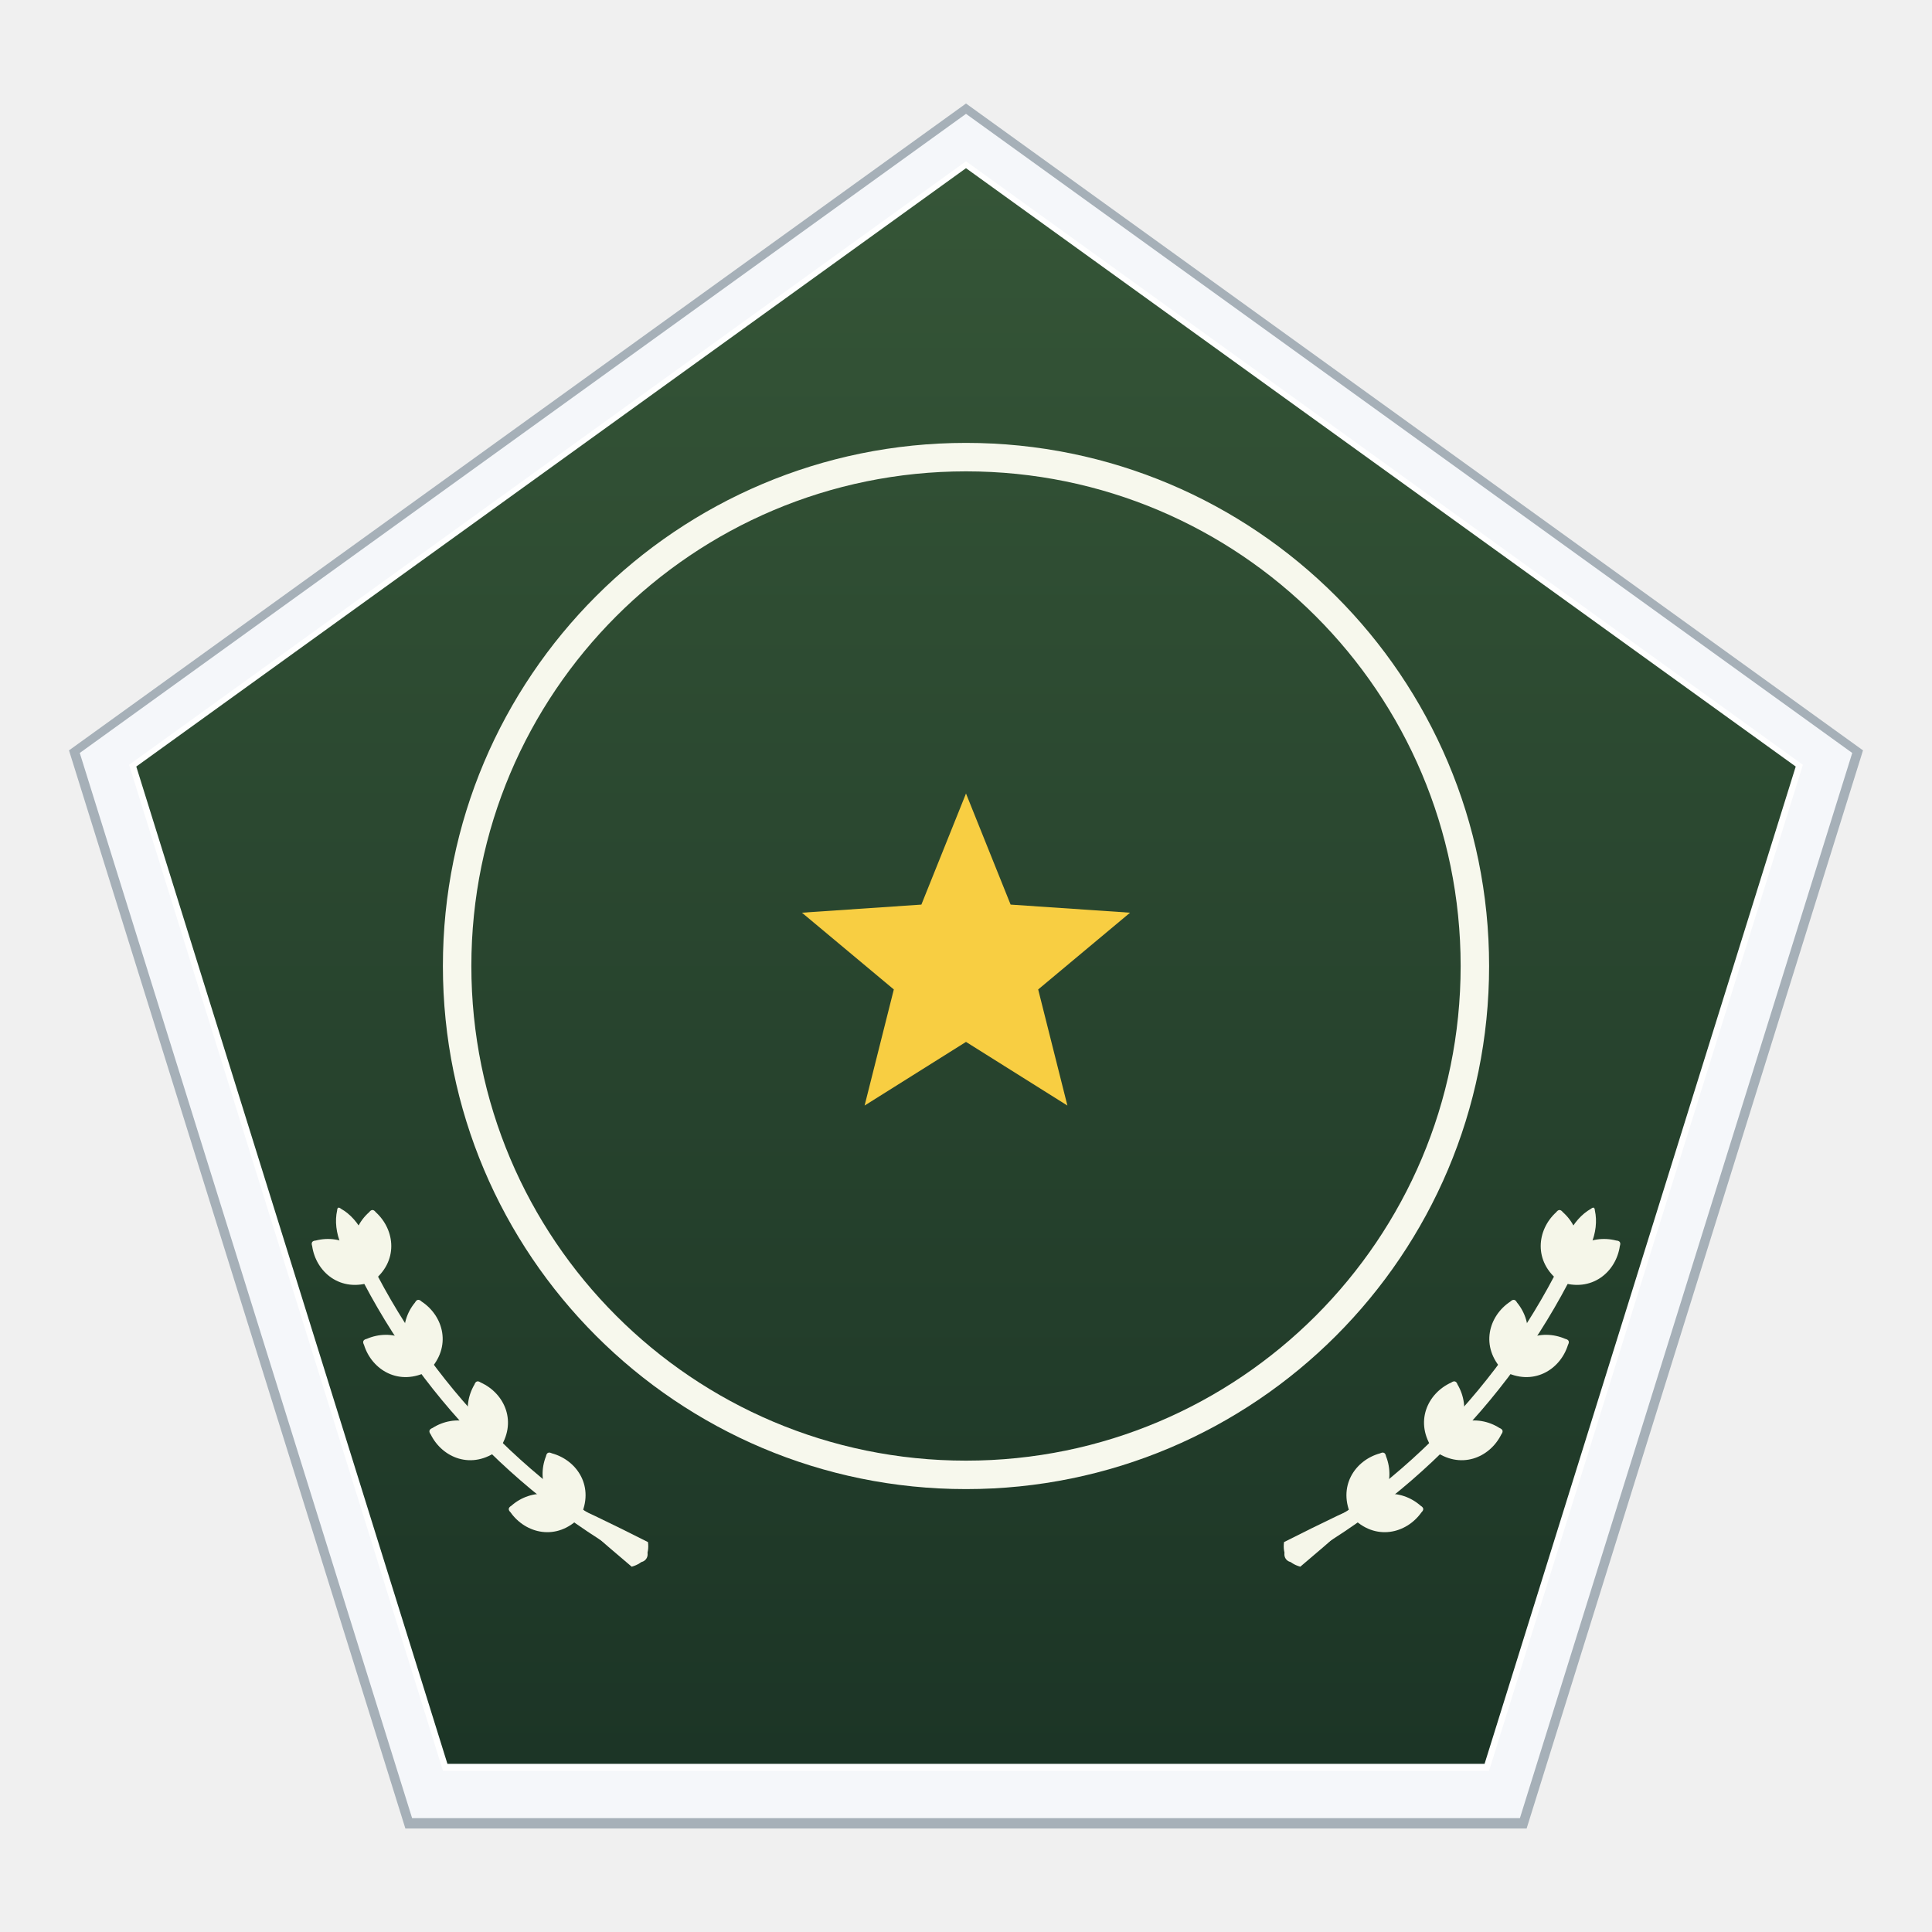
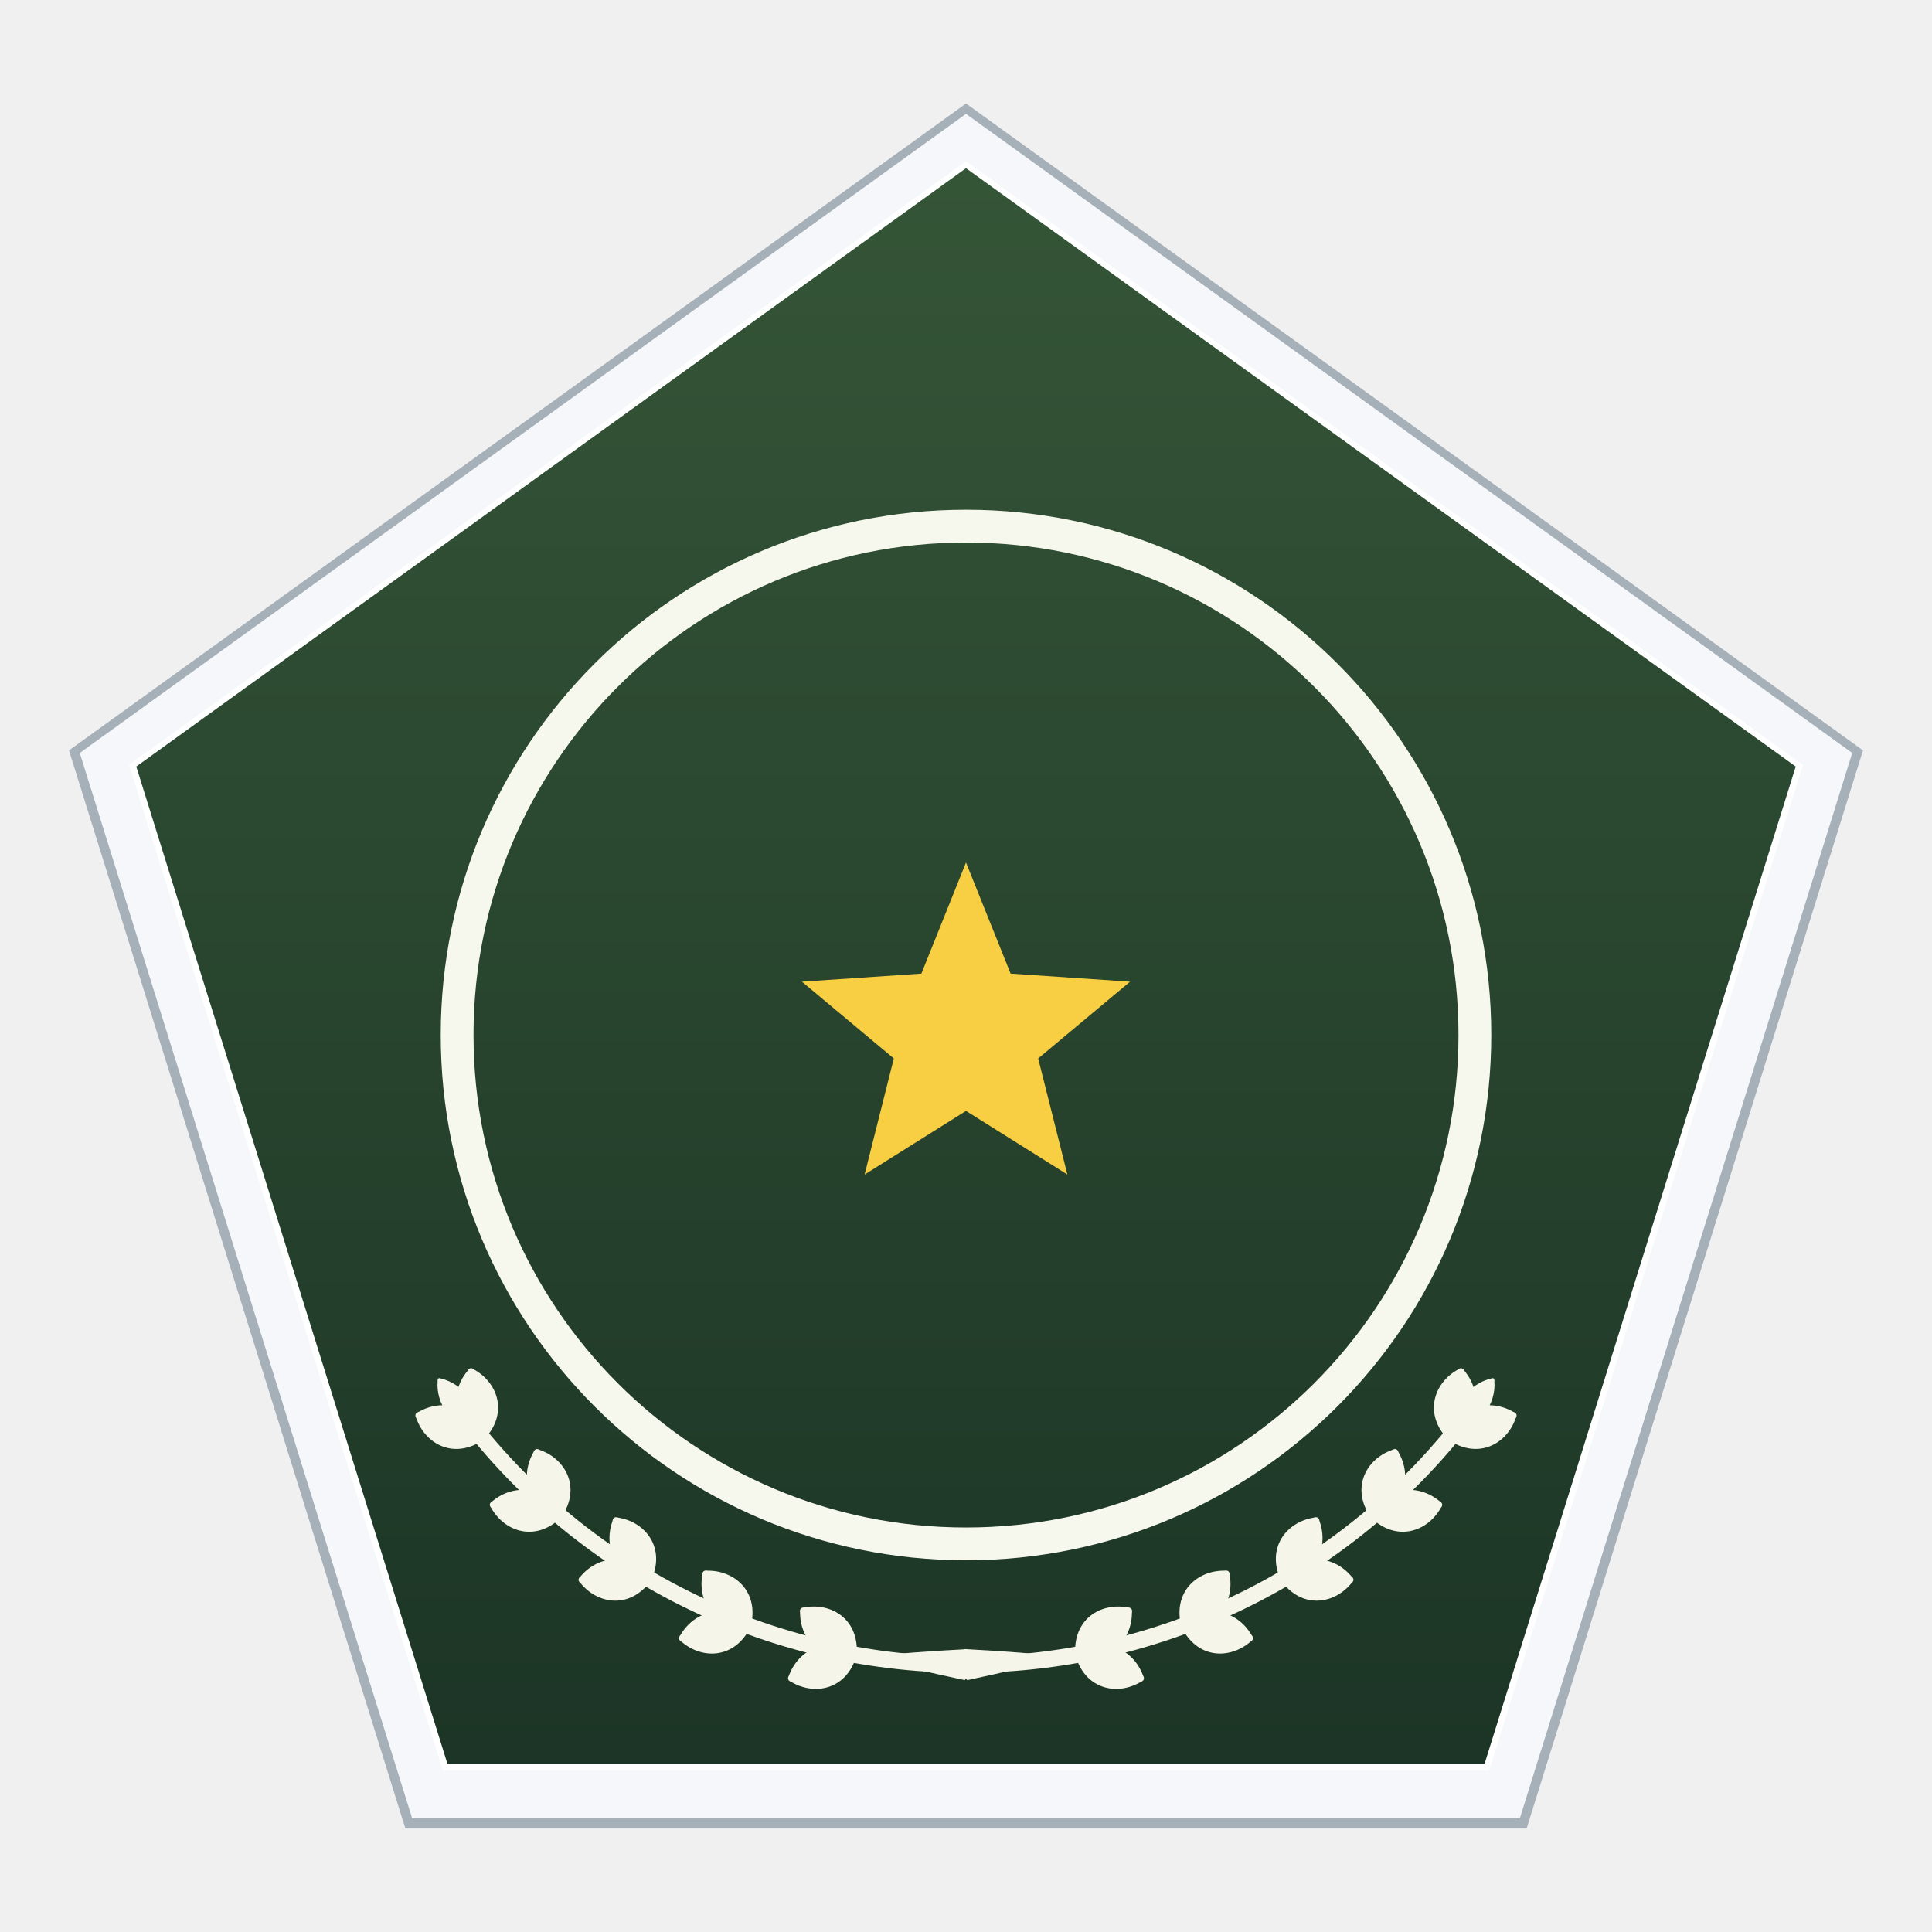
<svg xmlns="http://www.w3.org/2000/svg" viewBox="0 0 224 224" width="896" height="896">
  <defs>
    <linearGradient id="steel" x1="0" y1="0" x2="1" y2="1" gradientUnits="objectBoundingBox">
      <stop offset="0" stop-color="#fafcfd" />
      <stop offset=".28" stop-color="#b3bdc6" />
      <stop offset=".5" stop-color="#f4f7fa" />
      <stop offset=".72" stop-color="#8a959f" />
      <stop offset="1" stop-color="#dfe6ec" />
    </linearGradient>
    <linearGradient id="silverFace" x1="0" y1="0" x2="0.85" y2="1">
      <stop stop-color="#ffffff" />
      <stop offset=".48" stop-color="#e0e7ed" />
      <stop offset="1" stop-color="#a9b4bf" />
    </linearGradient>
    <linearGradient id="silverDark" x1="0" y1="0" x2="1" y2="1">
      <stop stop-color="#26313b" />
      <stop offset=".5" stop-color="#7e8a96" />
      <stop offset="1" stop-color="#1c252d" />
    </linearGradient>
    <linearGradient id="charcoal" x1="0" y1="0" x2="0" y2="1">
      <stop stop-color="#20252b" />
      <stop offset="1" stop-color="#0c1015" />
    </linearGradient>
    <linearGradient id="army" x1="0" y1="0" x2="0" y2="1">
      <stop stop-color="#355537" />
      <stop offset="1" stop-color="#1c3526" />
    </linearGradient>
    <linearGradient id="sapphire" x1="0" y1="0" x2="0" y2="1">
      <stop stop-color="#123b61" />
      <stop offset="1" stop-color="#081f39" />
    </linearGradient>
    <linearGradient id="ruby" x1="0" y1="0" x2="0" y2="1">
      <stop stop-color="#a72436" />
      <stop offset="1" stop-color="#700d21" />
    </linearGradient>
    <linearGradient id="obsidian" x1="0" y1="0" x2="0" y2="1">
      <stop stop-color="#1e2225" />
      <stop offset="1" stop-color="#070b0e" />
    </linearGradient>
    <linearGradient id="crimson" x1="0" y1="0" x2="0" y2="1">
      <stop stop-color="#aa1830" />
      <stop offset="1" stop-color="#5c091b" />
    </linearGradient>
    <linearGradient id="gold" x1="0" y1="0" x2=".8" y2="1">
      <stop stop-color="#fff0a7" />
      <stop offset=".35" stop-color="#f5d66d" />
      <stop offset=".7" stop-color="#dfaf3e" />
      <stop offset="1" stop-color="#b88124" />
    </linearGradient>
    <linearGradient id="supremeGold" x1="0" y1="0" x2="1" y2="1">
      <stop stop-color="#fff5b8" />
      <stop offset=".28" stop-color="#f8db75" />
      <stop offset=".6" stop-color="#eabd4b" />
      <stop offset="1" stop-color="#a7681c" />
    </linearGradient>
  </defs>
  <polygon points="112,12 216,87 177,212 47,212 8,87" fill="#a6b0b8" />
  <polygon points="112,13.2 214.752,87.3 176.22,210.8 47.78,210.8 9.248,87.3" fill="#f5f7fa" />
  <polygon points="112,18.7 209.032,88.675 172.645,205.3 51.355,205.3 14.968,88.675" fill="#ffffff" />
  <polygon points="112,19.5 208.2,88.875 172.125,204.5 51.875,204.5 15.8,88.875" fill="url(#army)" />
-   <circle cx="112" cy="112" r="59" fill="none" data-officer-ring="junior" stroke="#f7f8ed" stroke-width="3.3" />
-   <g data-laurel="mini">
+   <g data-laurel="mini" data-shared-root="112,193" transform="translate(0 8)">
    <g>
-       <path d="M74.185,180.22 A78 78 0 0 1 40.201,142.477" fill="none" stroke="#f5f6e9" stroke-width="1.8" stroke-linecap="round" />
-       <path d="M75.129,178.794 Q68.533,175.454 63.978,173.465 Q67.589,176.88 73.241,181.646 Q75.41,181.031 75.129,178.794Z" fill="#f5f6e9" data-branch-root="tapered" />
-       <path d="M67.261 175.894 C68.996 172.391 66.909 169.296 63.988 168.502 Q63.418 168.222 63.301 168.846 C62.188 171.661 63.417 175.185 67.261 175.894Z" fill="#f5f6e9" />
-       <path d="M67.261 175.894 C65.28 172.524 61.548 172.575 59.283 174.583 Q58.738 174.907 59.195 175.346 C60.941 177.819 64.562 178.722 67.261 175.894Z" fill="#f5f6e9" />
-       <path d="M57.817 168.109 C60.078 164.92 58.501 161.537 55.74 160.295 Q55.221 159.93 55.008 160.528 C53.468 163.134 54.13 166.807 57.817 168.109Z" fill="#f5f6e9" />
-       <path d="M57.817 168.109 C56.388 164.47 52.694 163.936 50.142 165.566 Q49.553 165.8 49.936 166.306 C51.273 169.022 54.709 170.48 57.817 168.109Z" fill="#f5f6e9" />
-       <path d="M49.706 158.942 C52.439 156.146 51.41 152.558 48.878 150.9 Q48.422 150.458 48.118 151.015 C46.19 153.348 46.269 157.08 49.706 158.942Z" fill="#f5f6e9" />
-       <path d="M49.706 158.942 C48.864 155.124 45.299 154.019 42.524 155.23 Q41.905 155.369 42.204 155.928 C43.101 158.82 46.266 160.797 49.706 158.942Z" fill="#f5f6e9" />
-       <path d="M43.13 148.619 C46.266 146.285 45.812 142.58 43.569 140.546 Q43.189 140.039 42.801 140.541 C40.532 142.544 40.026 146.242 43.13 148.619Z" fill="#f5f6e9" />
-       <path d="M43.13 148.619 C42.895 144.717 39.547 143.068 36.617 143.829 Q35.984 143.87 36.192 144.469 C36.625 147.465 39.442 149.914 43.13 148.619Z" fill="#f5f6e9" />
-       <path d="M42.501 147.411 C43.424 144.498 41.678 141.343 39.542 140.15 Q39.114 139.804 39.086 140.353 C38.543 142.739 39.719 146.148 42.501 147.411Z" fill="#f5f6e9" />
+       <path d="M112,185 A73 73 0 0 1 52.202,153.871" fill="none" stroke="#f5f6e9" stroke-width="1.9" stroke-linecap="round" />
+       <path d="M112.142,183.201 Q105.219,183.561 100.58,184.101 Q105.077,185.36 111.858,186.799 Q113.37,185.108 112.142,183.201Z" fill="#f5f6e9" data-branch-root="tapered" />
+       <path d="M99.324 183.891 C99.641 179.768 96.424 177.783 93.293 178.366 Q92.634 178.361 92.763 179.007 C92.78 182.192 95.334 184.978 99.324 183.891Z" fill="#f5f6e9" />
+       <path d="M99.324 183.891 C95.946 181.505 92.593 183.249 91.488 186.236 Q91.146 186.799 91.767 187.02 C94.51 188.638 98.212 187.874 99.324 183.891Z" fill="#f5f6e9" />
+       <path d="M87.033 180.598 C88.061 176.592 85.237 174.079 82.053 174.109 Q81.405 173.99 81.419 174.649 C80.883 177.788 82.915 180.975 87.033 180.598Z" fill="#f5f6e9" />
+       <path d="M87.033 180.598 C84.121 177.661 80.516 178.797 78.909 181.546 Q78.475 182.042 79.047 182.367 C81.467 184.437 85.246 184.327 87.033 180.598Z" fill="#f5f6e9" />
+       <path d="M75.5 175.22 C77.208 171.454 74.864 168.489 71.722 167.965 Q71.105 167.736 71.005 168.387 C69.932 171.385 71.379 174.877 75.5 175.22Z" fill="#f5f6e9" />
+       <path d="M75.5 175.22 C73.142 171.822 69.395 172.315 67.335 174.744 Q66.821 175.156 67.329 175.576 C69.353 178.035 73.093 178.582 75.5 175.22Z" fill="#f5f6e9" />
+       <path d="M65.077 167.921 C67.413 164.509 65.619 161.182 62.616 160.121 Q62.048 159.788 61.836 160.411 C60.259 163.178 61.078 166.868 65.077 167.921Z" fill="#f5f6e9" />
+       <path d="M65.077 167.921 C63.345 164.166 59.569 164 57.118 166.034 Q56.541 166.351 56.968 166.853 C58.534 169.626 62.122 170.814 65.077 167.921Z" fill="#f5f6e9" />
+       <path d="M56.079 158.923 C58.972 155.969 57.783 152.381 55.01 150.815 Q54.509 150.388 54.192 150.965 C52.158 153.416 52.324 157.192 56.079 158.923Z" fill="#f5f6e9" />
+       <path d="M56.079 158.923 C55.025 154.925 51.335 154.106 48.569 155.683 Q47.945 155.895 48.279 156.463 C49.34 159.466 52.667 161.26 56.079 158.923Z" fill="#f5f6e9" />
+       <path d="M55.268 157.94 C55.788 154.918 53.539 152.397 51.175 151.847 Q50.687 151.635 50.738 152.165 C50.531 154.582 52.233 157.501 55.268 157.94Z" fill="#f5f6e9" />
    </g>
    <g transform="translate(224 0) scale(-1 1)">
-       <path d="M74.185,180.22 A78 78 0 0 1 40.201,142.477" fill="none" stroke="#f5f6e9" stroke-width="1.8" stroke-linecap="round" />
-       <path d="M75.129,178.794 Q68.533,175.454 63.978,173.465 Q67.589,176.88 73.241,181.646 Q75.41,181.031 75.129,178.794Z" fill="#f5f6e9" data-branch-root="tapered" />
-       <path d="M67.261 175.894 C68.996 172.391 66.909 169.296 63.988 168.502 Q63.418 168.222 63.301 168.846 C62.188 171.661 63.417 175.185 67.261 175.894Z" fill="#f5f6e9" />
-       <path d="M67.261 175.894 C65.28 172.524 61.548 172.575 59.283 174.583 Q58.738 174.907 59.195 175.346 C60.941 177.819 64.562 178.722 67.261 175.894Z" fill="#f5f6e9" />
-       <path d="M57.817 168.109 C60.078 164.92 58.501 161.537 55.74 160.295 Q55.221 159.93 55.008 160.528 C53.468 163.134 54.13 166.807 57.817 168.109Z" fill="#f5f6e9" />
-       <path d="M57.817 168.109 C56.388 164.47 52.694 163.936 50.142 165.566 Q49.553 165.8 49.936 166.306 C51.273 169.022 54.709 170.48 57.817 168.109Z" fill="#f5f6e9" />
-       <path d="M49.706 158.942 C52.439 156.146 51.41 152.558 48.878 150.9 Q48.422 150.458 48.118 151.015 C46.19 153.348 46.269 157.08 49.706 158.942Z" fill="#f5f6e9" />
-       <path d="M49.706 158.942 C48.864 155.124 45.299 154.019 42.524 155.23 Q41.905 155.369 42.204 155.928 C43.101 158.82 46.266 160.797 49.706 158.942Z" fill="#f5f6e9" />
-       <path d="M43.13 148.619 C46.266 146.285 45.812 142.58 43.569 140.546 Q43.189 140.039 42.801 140.541 C40.532 142.544 40.026 146.242 43.13 148.619Z" fill="#f5f6e9" />
-       <path d="M43.13 148.619 C42.895 144.717 39.547 143.068 36.617 143.829 Q35.984 143.87 36.192 144.469 C36.625 147.465 39.442 149.914 43.13 148.619Z" fill="#f5f6e9" />
-       <path d="M42.501 147.411 C43.424 144.498 41.678 141.343 39.542 140.15 Q39.114 139.804 39.086 140.353 C38.543 142.739 39.719 146.148 42.501 147.411Z" fill="#f5f6e9" />
+       <path d="M112,185 A73 73 0 0 1 52.202,153.871" fill="none" stroke="#f5f6e9" stroke-width="1.9" stroke-linecap="round" />
+       <path d="M112.142,183.201 Q105.219,183.561 100.58,184.101 Q105.077,185.36 111.858,186.799 Q113.37,185.108 112.142,183.201Z" fill="#f5f6e9" data-branch-root="tapered" />
+       <path d="M99.324 183.891 C99.641 179.768 96.424 177.783 93.293 178.366 Q92.634 178.361 92.763 179.007 C92.78 182.192 95.334 184.978 99.324 183.891Z" fill="#f5f6e9" />
+       <path d="M99.324 183.891 C95.946 181.505 92.593 183.249 91.488 186.236 Q91.146 186.799 91.767 187.02 C94.51 188.638 98.212 187.874 99.324 183.891Z" fill="#f5f6e9" />
+       <path d="M87.033 180.598 C88.061 176.592 85.237 174.079 82.053 174.109 Q81.405 173.99 81.419 174.649 C80.883 177.788 82.915 180.975 87.033 180.598Z" fill="#f5f6e9" />
+       <path d="M87.033 180.598 C84.121 177.661 80.516 178.797 78.909 181.546 Q78.475 182.042 79.047 182.367 C81.467 184.437 85.246 184.327 87.033 180.598Z" fill="#f5f6e9" />
+       <path d="M75.5 175.22 C77.208 171.454 74.864 168.489 71.722 167.965 Q71.105 167.736 71.005 168.387 C69.932 171.385 71.379 174.877 75.5 175.22Z" fill="#f5f6e9" />
+       <path d="M75.5 175.22 C73.142 171.822 69.395 172.315 67.335 174.744 Q66.821 175.156 67.329 175.576 C69.353 178.035 73.093 178.582 75.5 175.22Z" fill="#f5f6e9" />
+       <path d="M65.077 167.921 C67.413 164.509 65.619 161.182 62.616 160.121 Q62.048 159.788 61.836 160.411 C60.259 163.178 61.078 166.868 65.077 167.921Z" fill="#f5f6e9" />
+       <path d="M65.077 167.921 C63.345 164.166 59.569 164 57.118 166.034 Q56.541 166.351 56.968 166.853 C58.534 169.626 62.122 170.814 65.077 167.921Z" fill="#f5f6e9" />
+       <path d="M56.079 158.923 C58.972 155.969 57.783 152.381 55.01 150.815 Q54.509 150.388 54.192 150.965 C52.158 153.416 52.324 157.192 56.079 158.923Z" fill="#f5f6e9" />
+       <path d="M56.079 158.923 C55.025 154.925 51.335 154.106 48.569 155.683 Q47.945 155.895 48.279 156.463 C49.34 159.466 52.667 161.26 56.079 158.923Z" fill="#f5f6e9" />
+       <path d="M55.268 157.94 C55.788 154.918 53.539 152.397 51.175 151.847 Q50.687 151.635 50.738 152.165 C50.531 154.582 52.233 157.501 55.268 157.94Z" fill="#f5f6e9" />
    </g>
  </g>
-   <g data-star-count="1" data-star-radius="20">
-     <polygon points="112,92 117.173,104.881 131.021,105.82 120.369,114.719 123.756,128.18 112,120.8 100.244,128.18 103.631,114.719 92.979,105.82 106.827,104.881" fill="#f8ce42" data-star-style="flat" />
+   <circle cx="112" cy="120" r="59" fill="none" data-officer-ring="junior" stroke="#f7f8ed" stroke-width="3.8" />
+   <g data-junior-stars="centered" transform="translate(0 8)">
+     <g data-star-count="1" data-star-radius="20">
+       <polygon points="112,92 117.173,104.881 131.021,105.82 120.369,114.719 123.756,128.18 112,120.8 100.244,128.18 103.631,114.719 92.979,105.82 106.827,104.881" fill="#f8ce42" data-star-style="flat" />
+     </g>
  </g>
</svg>
